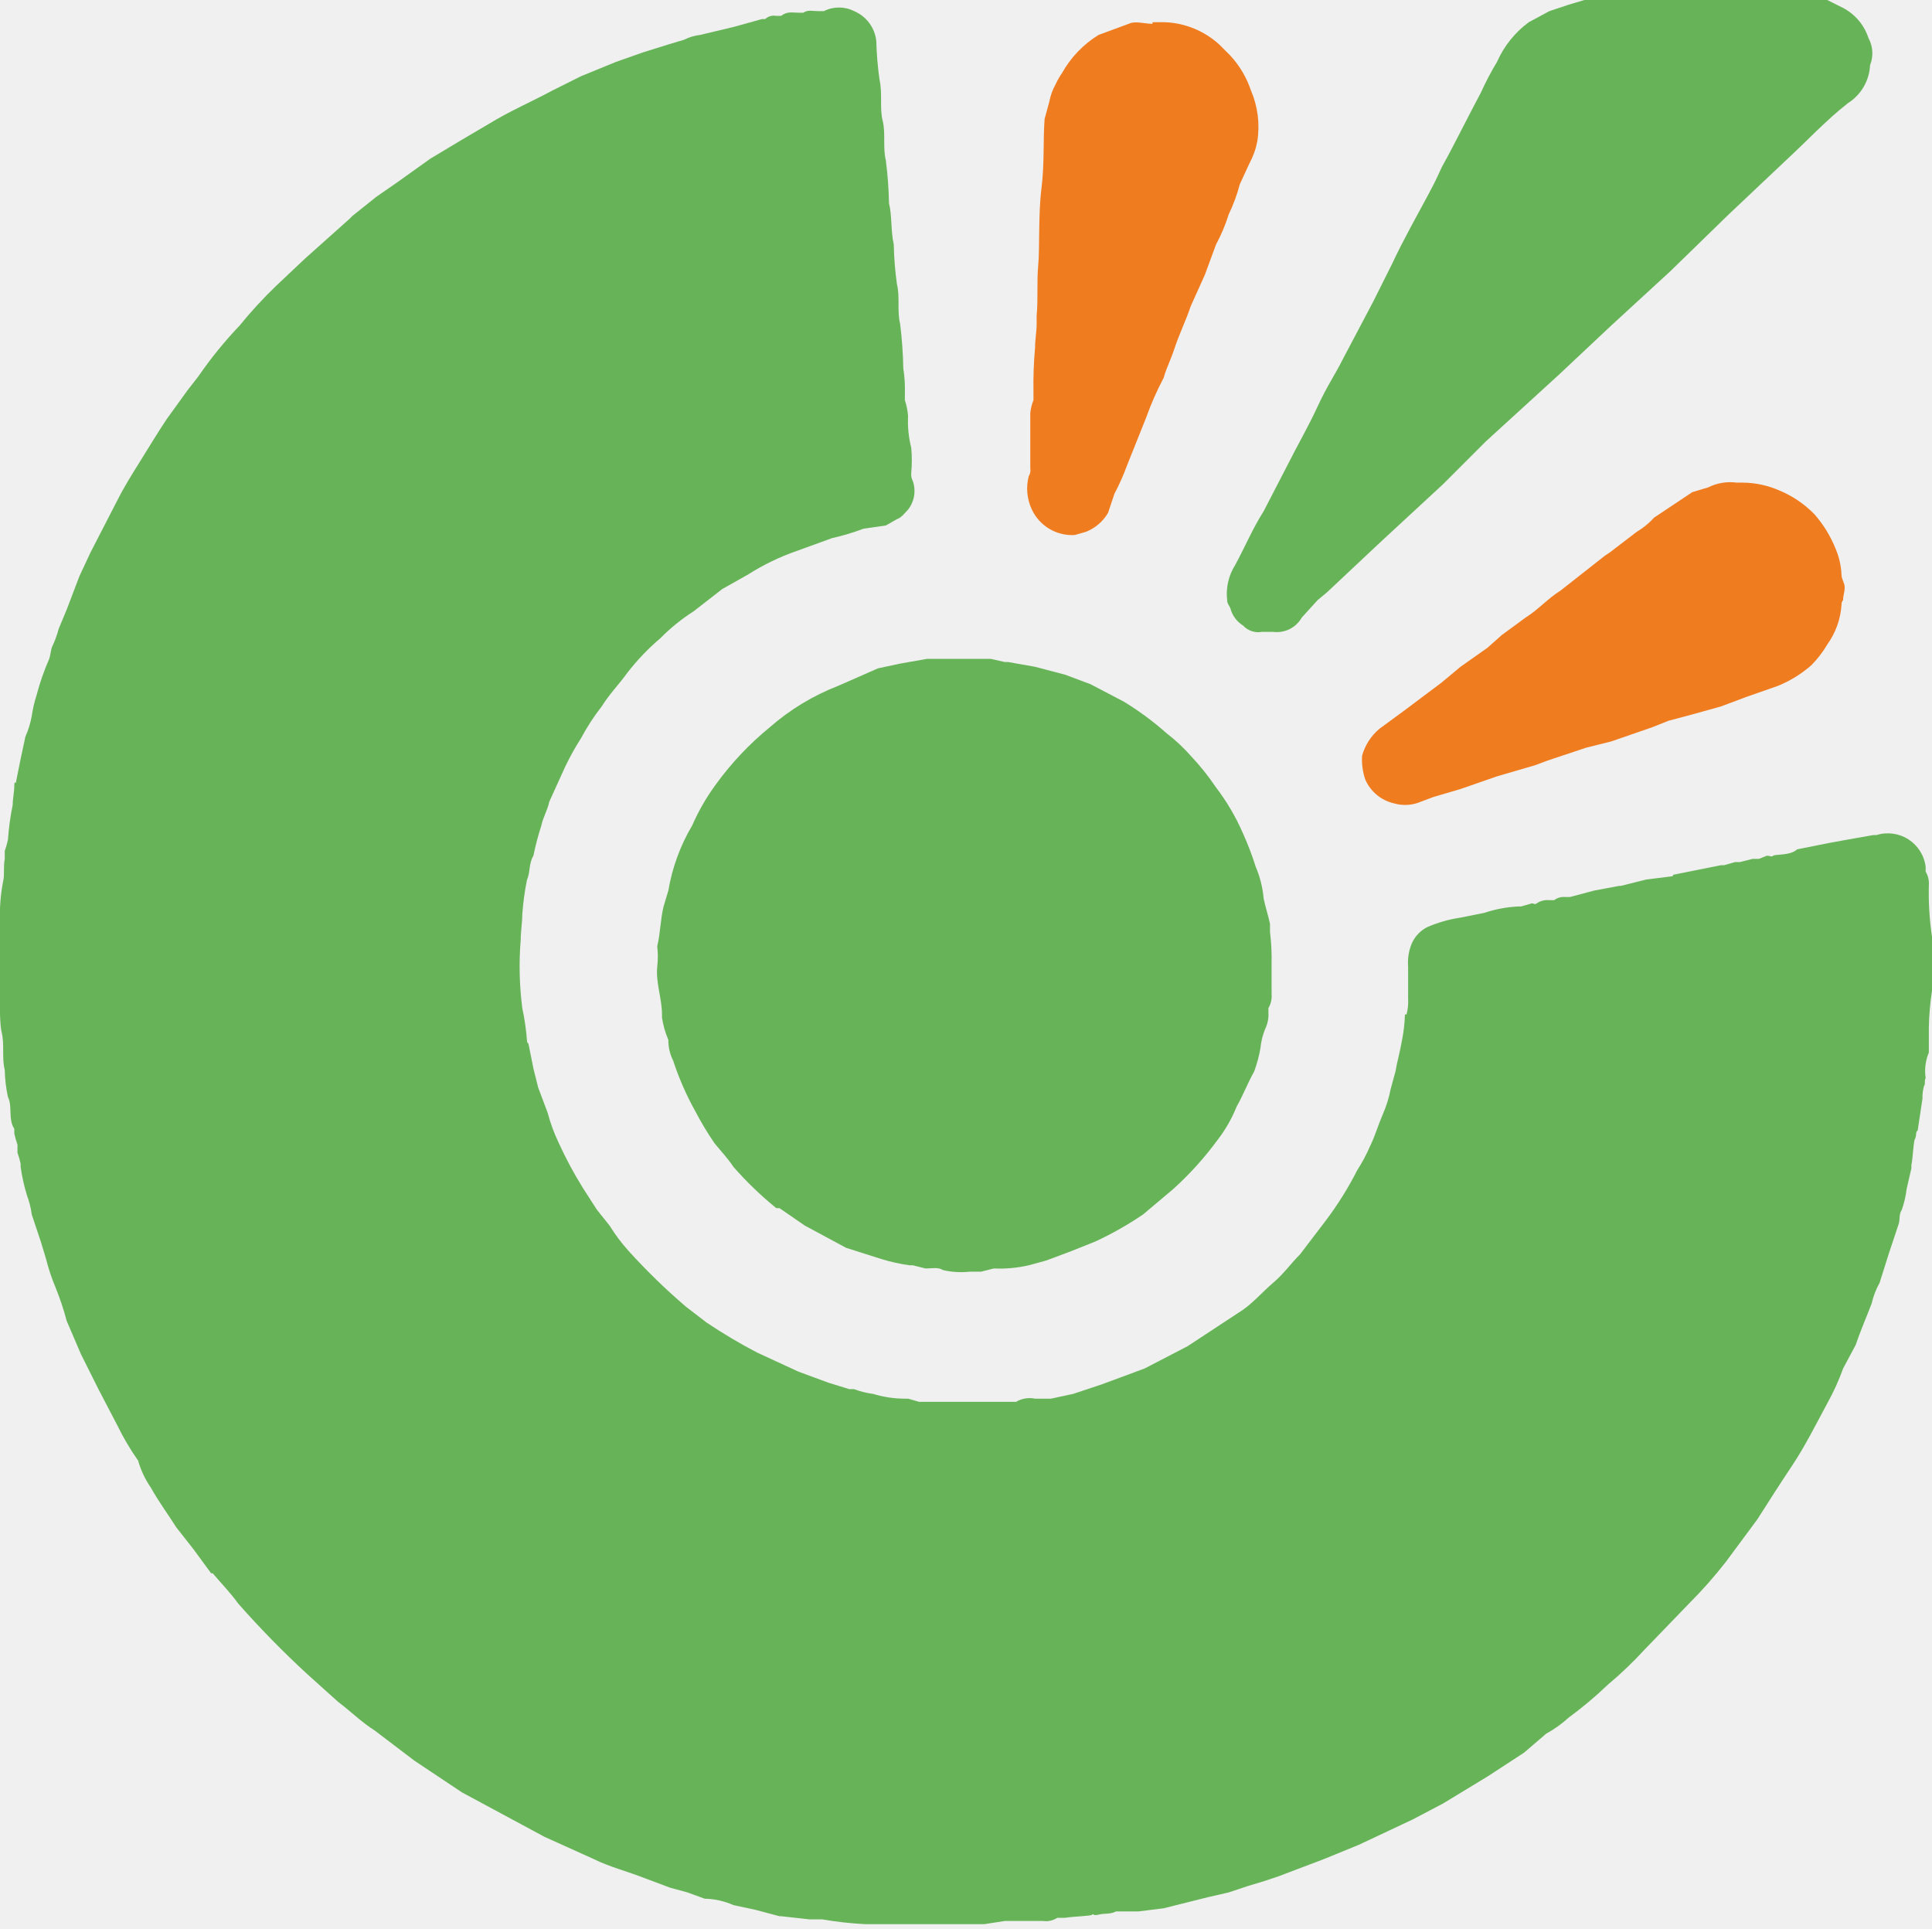
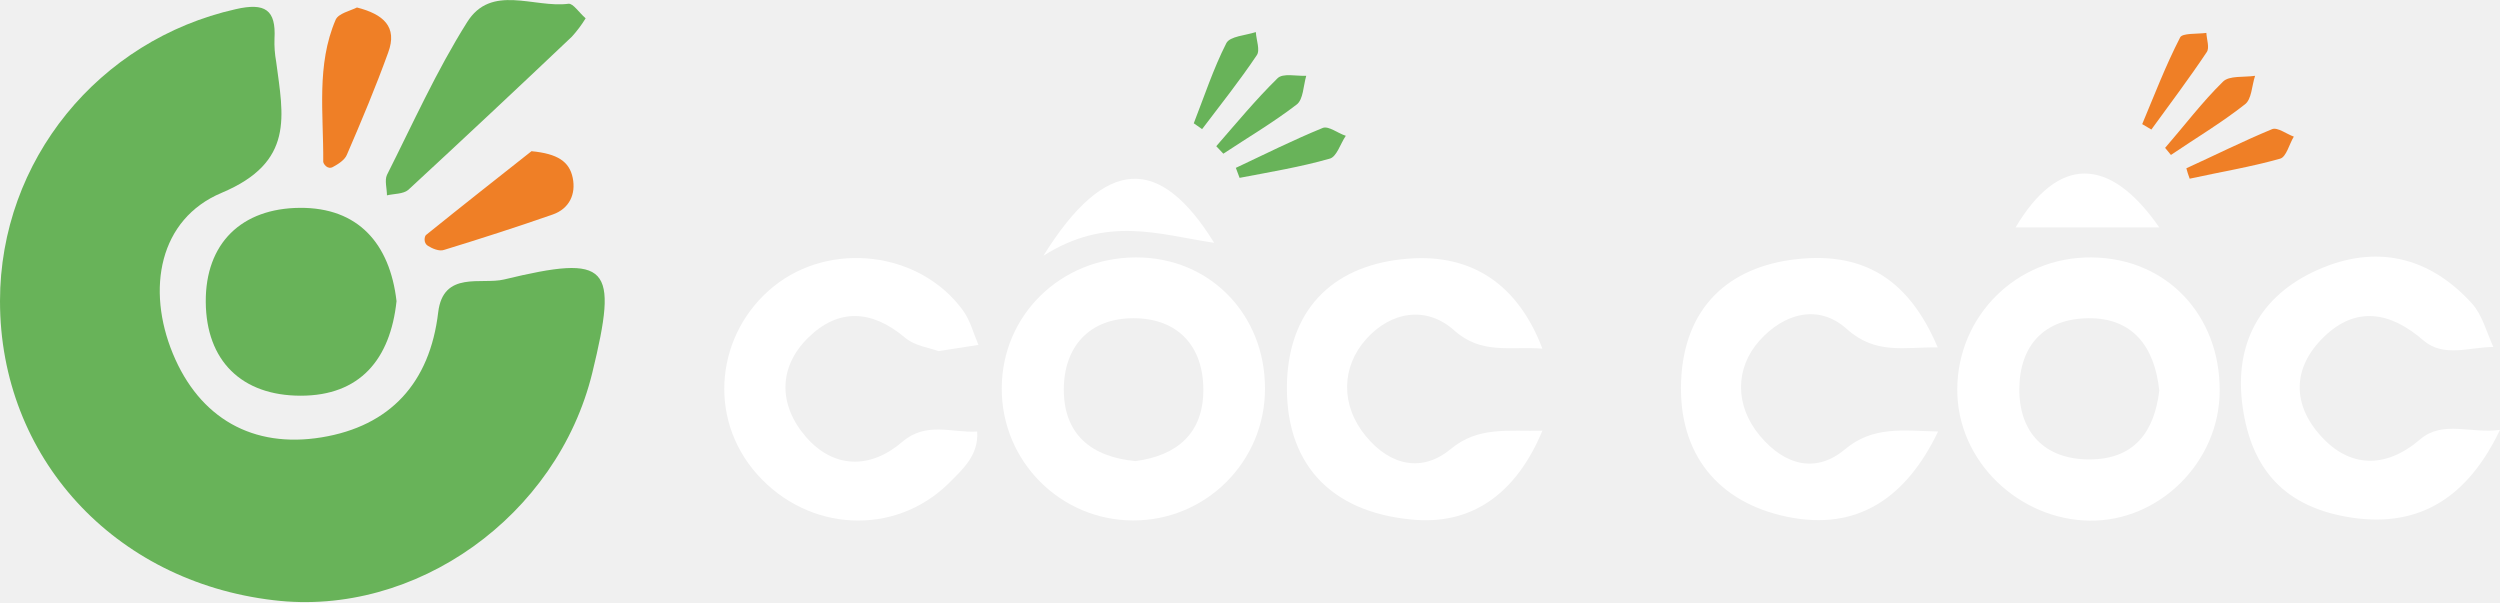
- <svg xmlns="http://www.w3.org/2000/svg" viewBox="0 0 121.7 121.5">
-   <path d="M121.7,59v3.4a17.9,17.9,0,0,0-.2,2.3v1.6a3,3,0,0,0-.2,1.6c-.1.2,0,.4-.1.5a2.5,2.5,0,0,0-.1.8l-.3,2a.3.3,0,0,0-.1.2.8.8,0,0,1-.1.4c-.1.5-.1,1.1-.2,1.6v.2l-.3,1.3a6.1,6.1,0,0,1-.3,1.3c-.2.3-.1.6-.2.9l-.6,1.8-.6,1.9a5,5,0,0,0-.5,1.3c-.3.8-.7,1.7-1,2.6l-.8,1.5a14.7,14.7,0,0,1-1,2.2c-.7,1.3-1.4,2.7-2.2,3.9s-1.5,2.3-2.2,3.4l-2,2.7a28.5,28.5,0,0,1-2.3,2.6l-2.8,2.9a23.9,23.9,0,0,1-2.3,2.2,25.2,25.2,0,0,1-2.5,2.1,7.1,7.1,0,0,1-1.4,1l-1.4,1.2-2.3,1.5-2.8,1.7-1.9,1-3.4,1.6-2.2.9-2.9,1.1-.9.3-1,.3-1.2.4-1.3.3-1.2.3-1.6.4-1.6.2H70.3c-.4.2-.7.1-1.1.2s-.3-.1-.4,0-1.1.1-1.7.2h-.5a1.3,1.3,0,0,1-.9.2H63.3l-1.3.2H54.5a22.3,22.3,0,0,1-2.7-.3H51l-1.8-.2h-.1l-1.5-.4-1.4-.3a4.7,4.7,0,0,0-1.7-.4h-.1l-1.1-.4-1.1-.3-1.6-.6c-1-.4-2.2-.7-3.2-1.2l-3.1-1.4-5.2-2.8-3-2-2.5-1.9c-.8-.5-1.5-1.2-2.3-1.8l-2-1.8a59.3,59.3,0,0,1-4.3-4.4c-.5-.7-1.1-1.3-1.6-1.9h-.1l-1.1-1.5-1.1-1.4c-.5-.8-1.1-1.6-1.6-2.5A5.7,5.7,0,0,1,8.7,92a15.9,15.9,0,0,1-1.3-2.2L6.2,87.5,5.1,85.3l-.9-2.1a17.2,17.2,0,0,0-.7-2.1,12.7,12.7,0,0,1-.6-1.8l-.3-1L2,76.5a5.3,5.3,0,0,0-.3-1.2,11.6,11.6,0,0,1-.4-1.8v-.2a6.4,6.4,0,0,0-.2-.7v-.5a6.4,6.4,0,0,1-.2-.7v-.3c-.4-.6-.1-1.4-.4-2a8.8,8.8,0,0,1-.2-1.7C.1,66.6.3,65.8.1,65S0,60.3,0,58a11,11,0,0,1,.2-2.5c.1-.4,0-.9.1-1.4v-.5a6.4,6.4,0,0,0,.2-.7,16.6,16.6,0,0,1,.3-2.2c0-.4.1-.8.1-1.2s.1-.1.1-.2l.3-1.5.3-1.4h0A5.6,5.6,0,0,0,2,45.1a7.9,7.9,0,0,1,.3-1.3,15.5,15.5,0,0,1,.8-2.3c.1-.3.1-.6.2-.8s.3-.7.4-1.1l.5-1.2L5,36.3l.7-1.5,1.7-3.3c.4-.8.9-1.6,1.4-2.4s1.1-1.8,1.7-2.7l1.3-1.8.7-.9a26,26,0,0,1,2.6-3.2A27.3,27.3,0,0,1,17.4,18l1.8-1.7L22,13.8l.2-.2,1.5-1.2,1.3-.9L27.1,10l2-1.2,1.7-1c1.3-.8,2.7-1.4,4-2.1l1.8-.9,2.2-.9,1.7-.6,1.6-.5,1-.3a2.9,2.9,0,0,1,1-.3l2.1-.5L48,1.2h.2a.8.8,0,0,1,.7-.2h.3c.4-.3.7-.2,1.1-.2h.3c.3-.2.6-.1.9-.1h.4a2.1,2.1,0,0,1,1.9,0,2.3,2.3,0,0,1,1.4,1.9A21.1,21.1,0,0,0,55.4,5c.2.9,0,1.8.2,2.6s0,1.7.2,2.5a24.5,24.5,0,0,1,.2,2.7c.2.8.1,1.7.3,2.6a21.1,21.1,0,0,0,.2,2.5c.2.8,0,1.7.2,2.5a26.4,26.4,0,0,1,.2,2.8,8.6,8.6,0,0,1,.1,1.6v.4a4.4,4.4,0,0,1,.2,1,6.8,6.8,0,0,0,.2,2,8.6,8.6,0,0,1,0,1.6.9.9,0,0,0,.1.5,1.9,1.9,0,0,1-.3,1.8c-.2.2-.4.5-.7.6l-.7.4-1.4.2a15.2,15.2,0,0,1-2,.6l-2.2.8a14.7,14.7,0,0,0-3.1,1.5l-1.6.9-1.8,1.4a12,12,0,0,0-2.1,1.7,14.5,14.5,0,0,0-2.1,2.2c-.5.7-1.1,1.3-1.6,2.1a13.7,13.7,0,0,0-1.3,2,16.2,16.2,0,0,0-1,1.8l-1,2.2c-.1.5-.4,1-.5,1.5a18,18,0,0,0-.5,1.9c-.3.5-.2,1.1-.4,1.5a16.6,16.6,0,0,0-.3,2.2c0,.5-.1,1.1-.1,1.6a20.6,20.6,0,0,0,.1,4.3,15.2,15.2,0,0,1,.3,2.1c0,.1.1.1.1.2l.3,1.5.3,1.2.6,1.6a10.7,10.7,0,0,0,.7,1.9,24.9,24.9,0,0,0,1.5,2.8l.9,1.4.8,1a11.1,11.1,0,0,0,1.2,1.6,39.5,39.5,0,0,0,3.6,3.5l1.3,1a33.7,33.7,0,0,0,3.2,1.9l2.6,1.2,1.9.7,1.3.4h.3a5.3,5.3,0,0,0,1.2.3,6.9,6.9,0,0,0,2,.3h.2l.7.2H64a1.7,1.7,0,0,1,1.2-.2h1l1.4-.3,1.8-.6,2.7-1,2.7-1.4,3.5-2.3c.7-.5,1.2-1.1,1.9-1.7s1.1-1.2,1.7-1.8l1.6-2.1a21.4,21.4,0,0,0,2-3.2,10.2,10.2,0,0,0,.8-1.5c.3-.6.5-1.3.8-2a7.5,7.5,0,0,0,.5-1.6l.3-1.1c.1-.6.3-1.3.4-1.9a9.9,9.9,0,0,0,.2-1.7h.1a3.1,3.1,0,0,0,.1-1V60.9a3.2,3.2,0,0,1,.2-1.4,2.1,2.1,0,0,1,1-1.1,8.3,8.3,0,0,1,2.1-.6l1.5-.3a7.8,7.8,0,0,1,2.1-.4h.2l.7-.2c.1,0,.2.1.3,0a1.2,1.2,0,0,1,.8-.2h.3a1,1,0,0,1,.7-.2h.3l1.5-.4,1.6-.3h.1l1.6-.4,1.6-.2a.1.1,0,0,0,.1-.1l1.5-.3,1.5-.3h.2l.7-.2h.3l.8-.2h.4l.5-.2c.2,0,.3.1.4,0s1.1,0,1.5-.4l2-.4,1.1-.2,1.7-.3h.2a2.4,2.4,0,0,1,3.1,2v.3a1.5,1.5,0,0,1,.2.9A18.8,18.8,0,0,0,121.7,59Z" style="fill:#67b458" />
-   <path d="M115.1,0l1,.5a3.3,3.3,0,0,1,1.6,1.9,2,2,0,0,1,.1,1.7,3,3,0,0,1-1.4,2.4c-1.4,1.1-2.6,2.4-3.9,3.6l-3.6,3.4-3.7,3.6-3.7,3.4-3.3,3.1-4.6,4.2-2.7,2.7-4,3.7-3.3,3.1-.6.5-1,1.1a1.8,1.8,0,0,1-1.8.9h-.7a1.3,1.3,0,0,1-1.2-.4,1.8,1.8,0,0,1-.8-1.1c-.1-.2-.2-.3-.2-.5a3.4,3.4,0,0,1,.5-2.2c.6-1.1,1.1-2.3,1.8-3.4l1.5-2.9c.6-1.2,1.3-2.4,1.9-3.7s1.1-2,1.6-3L86.5,19l1.2-2.4c.7-1.5,1.5-2.9,2.3-4.4s.6-1.3,1-2,1.5-2.9,2.3-4.4a17.4,17.4,0,0,1,1-1.9,6.2,6.2,0,0,1,2-2.5L97.6.7,98.8.3l1-.3Z" style="fill:#67b458" />
-   <path d="M80.1,60.7v1.9a1.5,1.5,0,0,1-.2.9v.3a2,2,0,0,1-.2,1,4.2,4.2,0,0,0-.3,1.2,8.3,8.3,0,0,1-.4,1.5c-.4.7-.7,1.5-1.1,2.2a8.8,8.8,0,0,1-1.2,2.1,20.6,20.6,0,0,1-2.8,3.1L72,76.5a21.4,21.4,0,0,1-3,1.7l-1.5.6-1.6.6-1.1.3a8.2,8.2,0,0,1-2.2.2l-.8.2h-.7a5,5,0,0,1-1.7-.1c-.3-.2-.7-.1-1.1-.1l-.8-.2h-.2a11.6,11.6,0,0,1-1.8-.4l-2.2-.7-2.6-1.4-1.6-1.1h-.2a22.3,22.3,0,0,1-2.7-2.6c-.4-.6-.8-1-1.2-1.5A19.9,19.9,0,0,1,43.8,70a18.3,18.3,0,0,1-1.4-3.2,2.8,2.8,0,0,1-.3-1.3,5.7,5.7,0,0,1-.4-1.4v-.2c0-1-.4-2-.3-3a5.6,5.6,0,0,0,0-1.3c.2-.8.2-1.7.4-2.5l.3-1A11.9,11.9,0,0,1,43.6,52a13.5,13.5,0,0,1,1.5-2.6,19.2,19.2,0,0,1,3.4-3.6,14.5,14.5,0,0,1,4.3-2.6l2.5-1.1,1.4-.3,1.7-.3h4l.9.2h.2l1.7.3,1.9.5,1.6.6,2.1,1.1a18.9,18.9,0,0,1,2.7,2A10.6,10.6,0,0,1,75,47.6a15.6,15.6,0,0,1,1.6,2,13.8,13.8,0,0,1,1.7,2.9,18,18,0,0,1,.8,2.1,6.5,6.5,0,0,1,.5,2c.1.5.3,1.1.4,1.6v.5a14.1,14.1,0,0,1,.1,2Z" style="fill:#67b458" />
-   <path d="M109.4,30.4h.4a5.9,5.9,0,0,1,2.3.5,6.6,6.6,0,0,1,2.2,1.5,7.4,7.4,0,0,1,1.3,2.1,4.7,4.7,0,0,1,.4,1.7c0,.3.2.5.2.8s-.1.5-.1.8a.4.4,0,0,0-.1.3,4.8,4.8,0,0,1-.9,2.5,6.4,6.4,0,0,1-1,1.3,7.4,7.4,0,0,1-2.1,1.3l-2,.7-1.6.6-1.8.5-1.5.4-1,.4-2.6.9-1.6.4-2.4.8-.8.3-2.4.7-2.3.8-1.7.5-.8.3a2.5,2.5,0,0,1-1.7.1A2.6,2.6,0,0,1,86,49.1a3.9,3.9,0,0,1-.2-1.5,3.4,3.4,0,0,1,1.1-1.7l1.5-1.1L90.8,43,92,42l1.7-1.2.9-.8,1.5-1.1c.8-.5,1.4-1.2,2.2-1.7l1.4-1.1,1.4-1.1.3-.2,1.7-1.3a4.8,4.8,0,0,0,1.1-.9l2.4-1.6,1-.3A3.1,3.1,0,0,1,109.4,30.4Z" style="fill:#f07c20" />
-   <path d="M72.6,1.4h.8a5.4,5.4,0,0,1,3.4,1.4l.7.7a6.1,6.1,0,0,1,1.3,2.2,5.8,5.8,0,0,1,.4,3.2,4.8,4.8,0,0,1-.5,1.4l-.6,1.3a10.7,10.7,0,0,1-.7,1.9,10.8,10.8,0,0,1-.8,1.9l-.7,1.9-.9,2c-.3.9-.7,1.7-1,2.6s-.5,1.2-.7,1.9a18.9,18.9,0,0,0-1.1,2.5l-1.2,3a14.2,14.2,0,0,1-.8,1.8l-.4,1.2a2.8,2.8,0,0,1-1.4,1.2l-.7.2A2.8,2.8,0,0,1,65,32.1a3.1,3.1,0,0,1-.2-2.1.7.7,0,0,0,.1-.5V26a3.1,3.1,0,0,1,.2-.8v-.5a26.2,26.2,0,0,1,.1-2.8c0-.5.1-1,.1-1.5v-.5c.1-1.1,0-2.1.1-3.2s0-3.2.2-4.8.1-3,.2-4.4l.3-1.1a3.6,3.6,0,0,1,.4-1.1,4.3,4.3,0,0,1,.4-.7,6.6,6.6,0,0,1,2.3-2.4l1.9-.7c.4-.2,1,0,1.5,0Z" style="fill:#f07c20" />
+ <svg xmlns="http://www.w3.org/2000/svg" viewBox="0 0 600.2 144.6">
+   <path d="M0,72.3C0,38.5,23.7,9.6,56.6,2.2c7-1.6,9.7.1,9.3,7.1a25.5,25.5,0,0,0,.4,5.5c1.7,13,4.5,24.1-13.1,31.5-15,6.3-18.1,23.1-11.7,38.6S60.7,107.7,77.2,105s26-13.1,28-30c1.2-10.1,10.4-6.6,15.8-7.9,25.3-6.1,27.5-3.5,21.2,22.4-8.4,34.4-42.4,58.7-76.5,54.6C27.3,139.6,0,109.7,0,72.3Z" style="fill:#68b359" />
+   <path d="M303.7,93.4a31.6,31.6,0,1,1-63.2-.1c0-17.6,14.1-31.4,32.1-31.5S303.8,75.7,303.7,93.4Zm-31.1,17.3c9.9-1.3,16.3-6.6,16.3-17.1s-6.1-17.2-16.8-17.2-16.8,7-16.7,17.4S261.9,109.7,272.6,110.7Z" style="fill:#fff" />
+   <path d="M532.9,93.8c0,17-14.4,31.4-31.2,31.2s-31.9-14.1-31.8-31.6,14.2-31.8,32.3-31.6S533,75.8,532.9,93.8Zm-14.5,0c-1.1-10.6-6.4-17.5-17-17.4s-16.5,6.5-16.6,16.9,6,17,16.8,17S517.2,103.7,518.4,93.8Z" style="fill:#fff" />
+   <path d="M370.3,103.4c-6.2,14.9-16.8,22.9-31.7,21.3-19.2-1.9-30.4-13.5-29.6-33.5.8-17.8,11.9-27.8,29.1-29.1,15.2-1.2,26.3,6.1,32.2,21.6-7.8-.6-14.6,1.5-21.2-4.4S334,74.7,328,81.4s-6.2,15.9-.1,23.3,13.8,8.6,20.4,3.1S362.1,103.6,370.3,103.4Z" style="fill:#fff" />
+   <path d="M465.3,103.6c-7.7,16-19.4,23.9-36.1,20.5S402.9,109,403.6,91.5,414.8,64,431.5,62.2s27.1,5.6,33.7,21.2c-8-.1-14.9,1.8-21.8-4.4s-15.2-3.7-21,2.8-6,15.5.1,22.8,13.6,9,20.4,3.3S456.9,103.4,465.3,103.6Z" style="fill:#fff" />
+   <path d="M600.2,103.2c-7.6,15.9-19,23.5-35.4,21.1s-24.3-11.7-26.4-26.7,4.1-26.6,18-32.8,26.8-3.3,37.1,8.1c2.5,2.8,3.5,6.9,5.1,10.4-5.6,0-11.8,2.6-16.7-1.5-8-7-16.3-8.4-24-.9s-7.5,16.3-.7,23.8,15.4,8,23.8.8C586.5,100.8,593.2,104.2,600.2,103.2Z" style="fill:#fff" />
+   <path d="M225.3,84.3c-2-.8-5.7-1.2-8.1-3.3-8-6.7-16-7-23.2.1s-7.1,16.2-.5,23.8,15.4,7.8,23.1,1.2c5.8-5,12-2.1,18-2.5.4,5.7-3.5,9.1-6.9,12.5-13,12.7-33.6,11.6-45.9-2.2s-9.7-34.1,3.9-45.1,35-8.5,45.4,5.6c1.8,2.4,2.6,5.6,3.8,8.4Z" style="fill:#fff" />
+   <path d="M95.2,72.3c-1.5,14-8.8,22.7-23,22.7S49.5,86.6,49.4,72.5,58,50,72,49.9,93.6,58.5,95.2,72.3Z" style="fill:#68b359" />
+   <path d="M140.6,4.4a29.5,29.5,0,0,1-3.3,4.4Q117.8,27.3,98,45.6c-1.2,1-3.4.9-5.1,1.3,0-1.6-.6-3.6,0-4.9,6.2-12.3,11.9-25,19.2-36.6C117.9-4,128.2,2,136.5.9,137.6.8,139,3,140.6,4.4Z" style="fill:#68b359" />
+   <path d="M127.6,36.3c6.3.6,9.1,2.5,9.9,6.4s-.8,7.4-4.8,8.8c-8.6,3-17.3,5.8-26.1,8.5-1.1.4-2.8-.3-3.9-1s-.8-2.3-.4-2.6C111.1,49.3,120,42.3,127.6,36.3Z" style="fill:#ef7f26" />
+   <path d="M85.7,1.8c6.3,1.6,9.8,4.6,7.5,10.8-3,8.3-6.4,16.4-9.9,24.5-.5,1.3-2.1,2.3-3.4,3s-2.3-.8-2.3-1.3c.1-11.5-1.7-23.2,3-34.1C81.3,3.2,84.1,2.6,85.7,1.8Z" style="fill:#ef7f26" />
+   <path d="M250.5,61.4c15-24.1,28-24.1,41-3.1C278.2,56.3,265.8,51.7,250.5,61.4Z" style="fill:#fff" />
+   <path d="M483.9,54.6c10.2-17.2,22.5-17.3,34.5,0Z" style="fill:#fff" />
+   <path d="M519.8,35.5c4.6-5.3,8.9-11,13.9-15.9,1.5-1.5,5-1,7.7-1.4-.8,2.4-.8,5.7-2.5,6.9-5.6,4.4-11.8,8.1-17.7,12.1Z" style="fill:#ef7f26" />
+   <path d="M524.9,40.4c6.8-3.1,13.6-6.5,20.6-9.4,1.3-.5,3.5,1.2,5.2,1.8-1.1,1.8-1.8,4.9-3.3,5.3-7.1,2-14.4,3.2-21.7,4.8A24.1,24.1,0,0,1,524.9,40.4Z" style="fill:#ef7f26" />
+   <path d="M296.7,40.3c7-3.3,13.8-6.7,20.9-9.6,1.4-.5,3.6,1.3,5.5,1.9-1.3,1.9-2.2,5.1-3.9,5.5-7,2-14.3,3.2-21.6,4.6Z" style="fill:#68b359" />
+   <path d="M286.6,29.6c2.5-6.4,4.7-13.1,7.8-19.2.8-1.7,4.7-1.9,7.1-2.7.1,1.9,1.1,4.4.2,5.6-4.1,6.1-8.7,11.9-13.1,17.7Z" style="fill:#68b359" />
+   <path d="M292,35.1c4.8-5.5,9.5-11.2,14.7-16.3,1.3-1.3,4.5-.5,6.9-.6-.7,2.4-.7,5.7-2.3,6.9-5.6,4.3-11.7,7.9-17.6,11.8Z" style="fill:#68b359" />
+   <path d="M514.3,29.8c2.9-6.9,5.6-14,9.1-20.8.5-1.1,4.1-.8,6.3-1.1.1,1.6.8,3.6.1,4.6-4.2,6.3-8.8,12.4-13.3,18.6Z" style="fill:#ef7f26" />
</svg>
